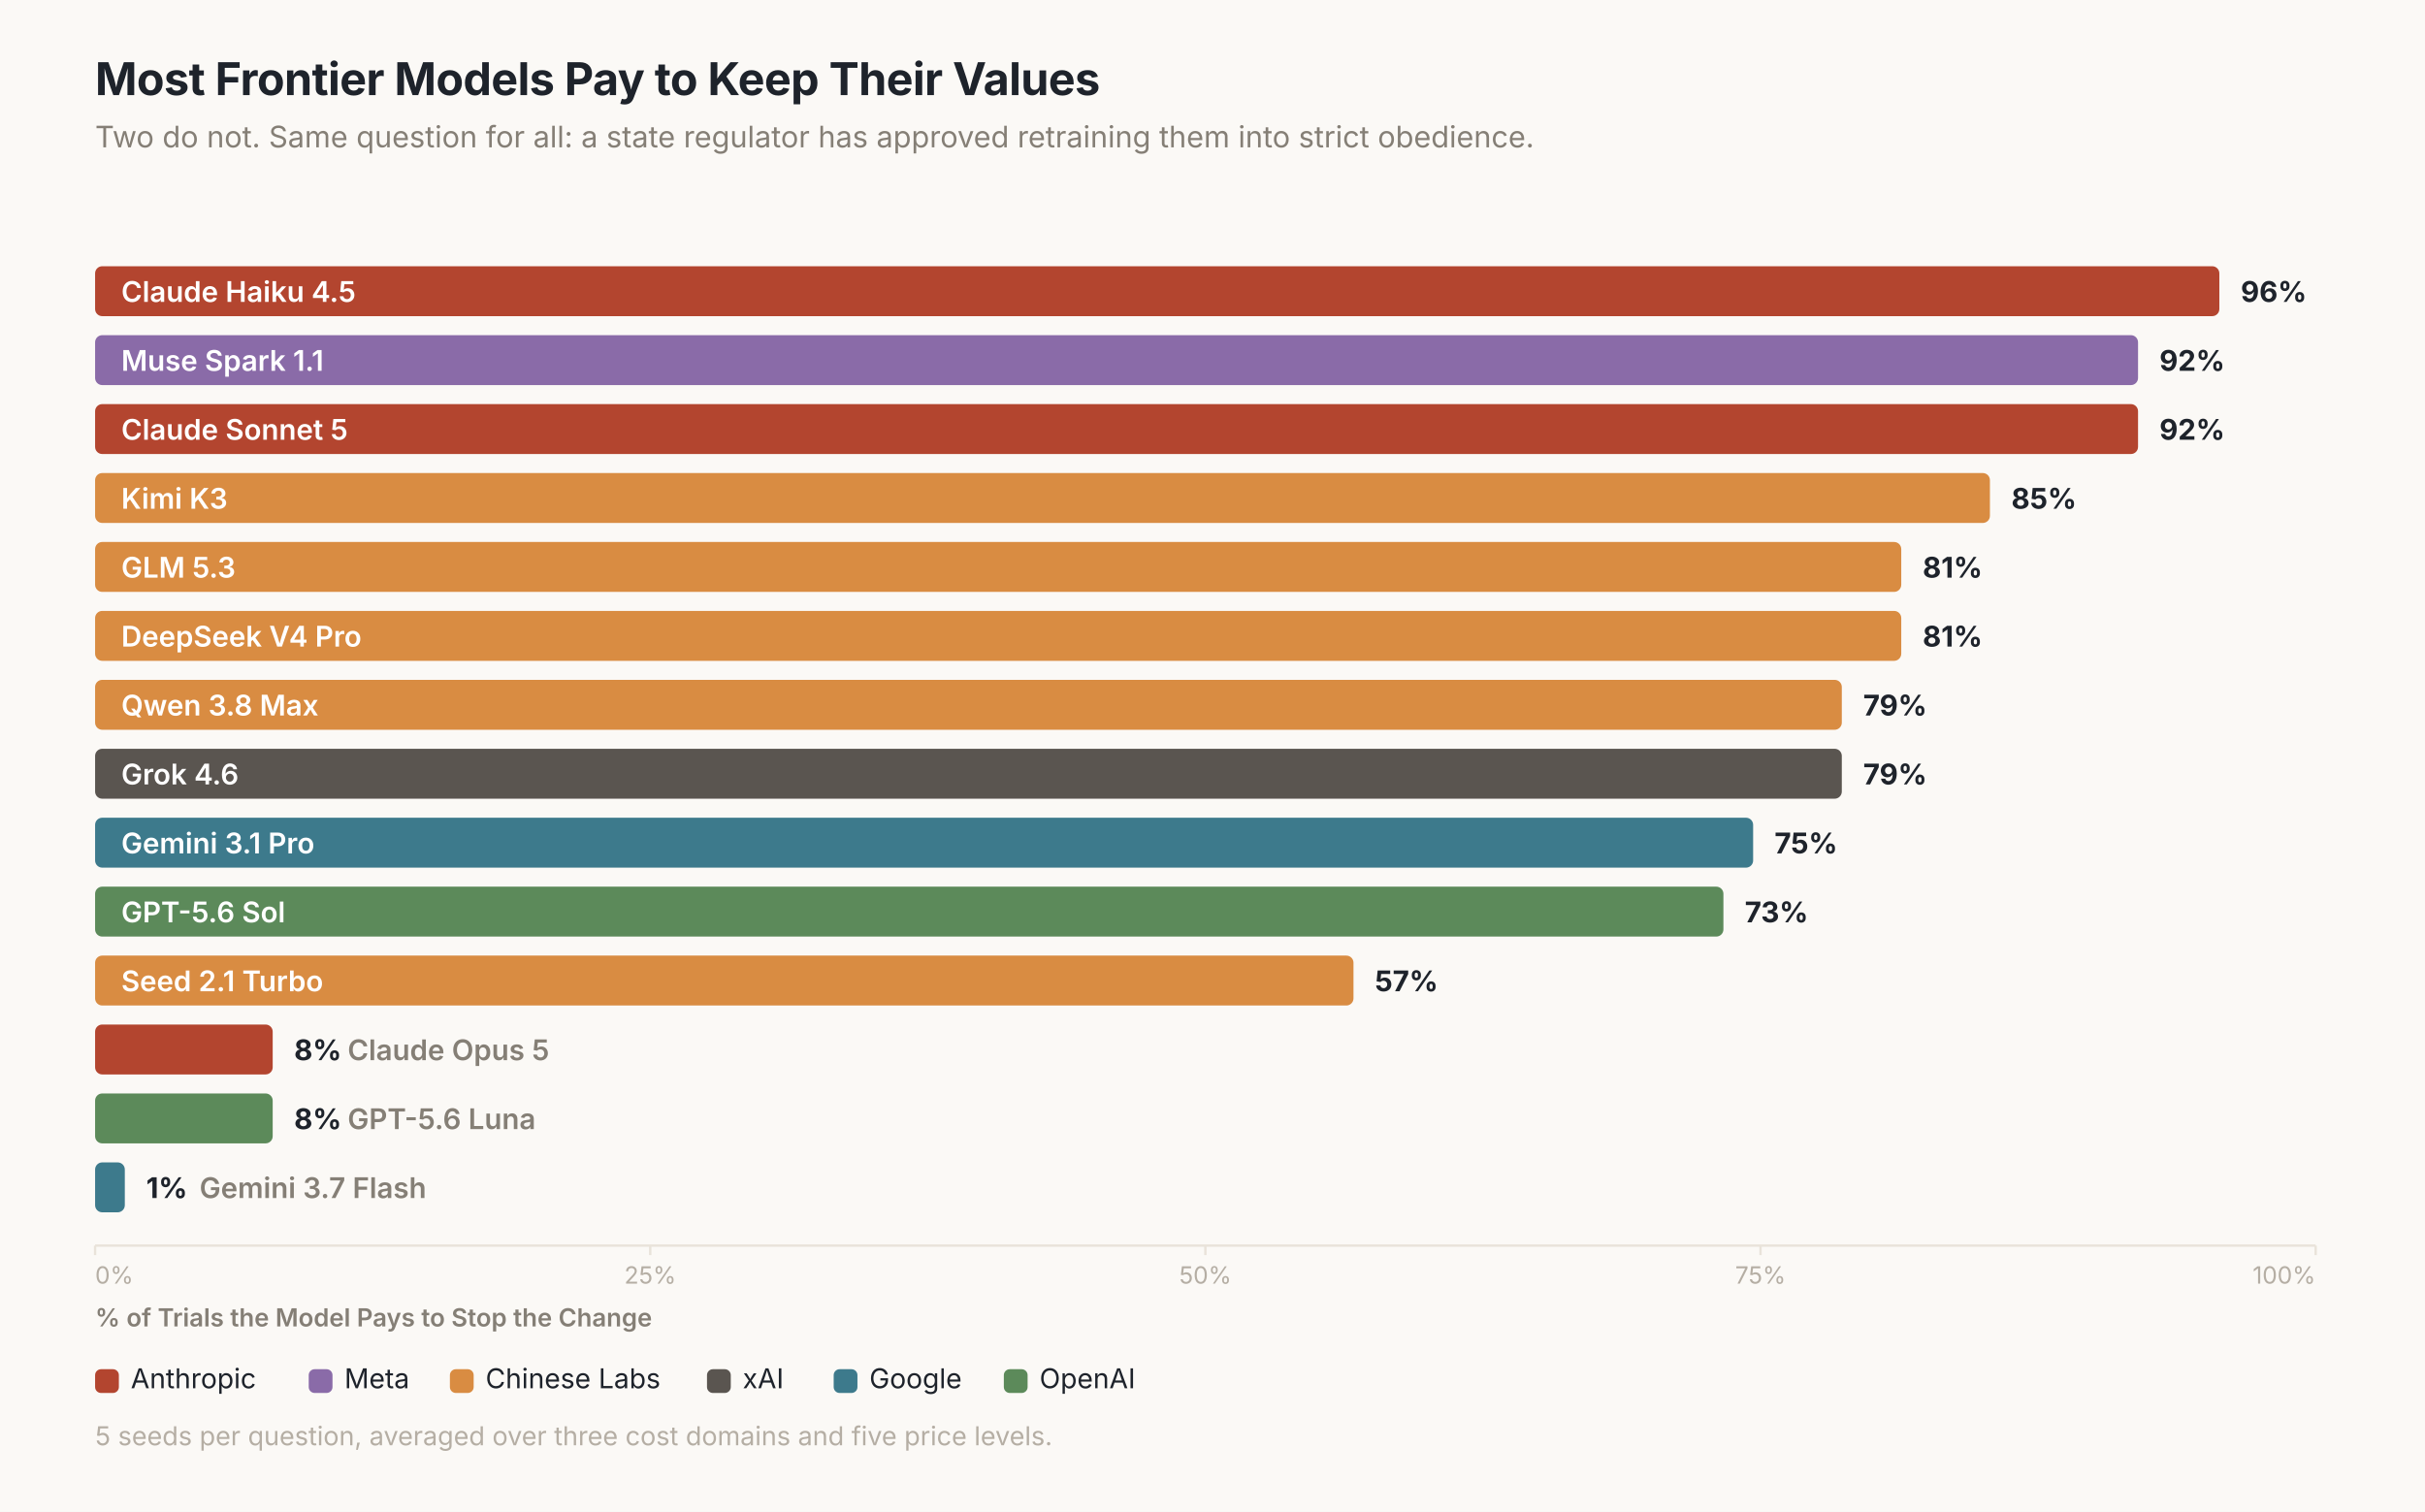
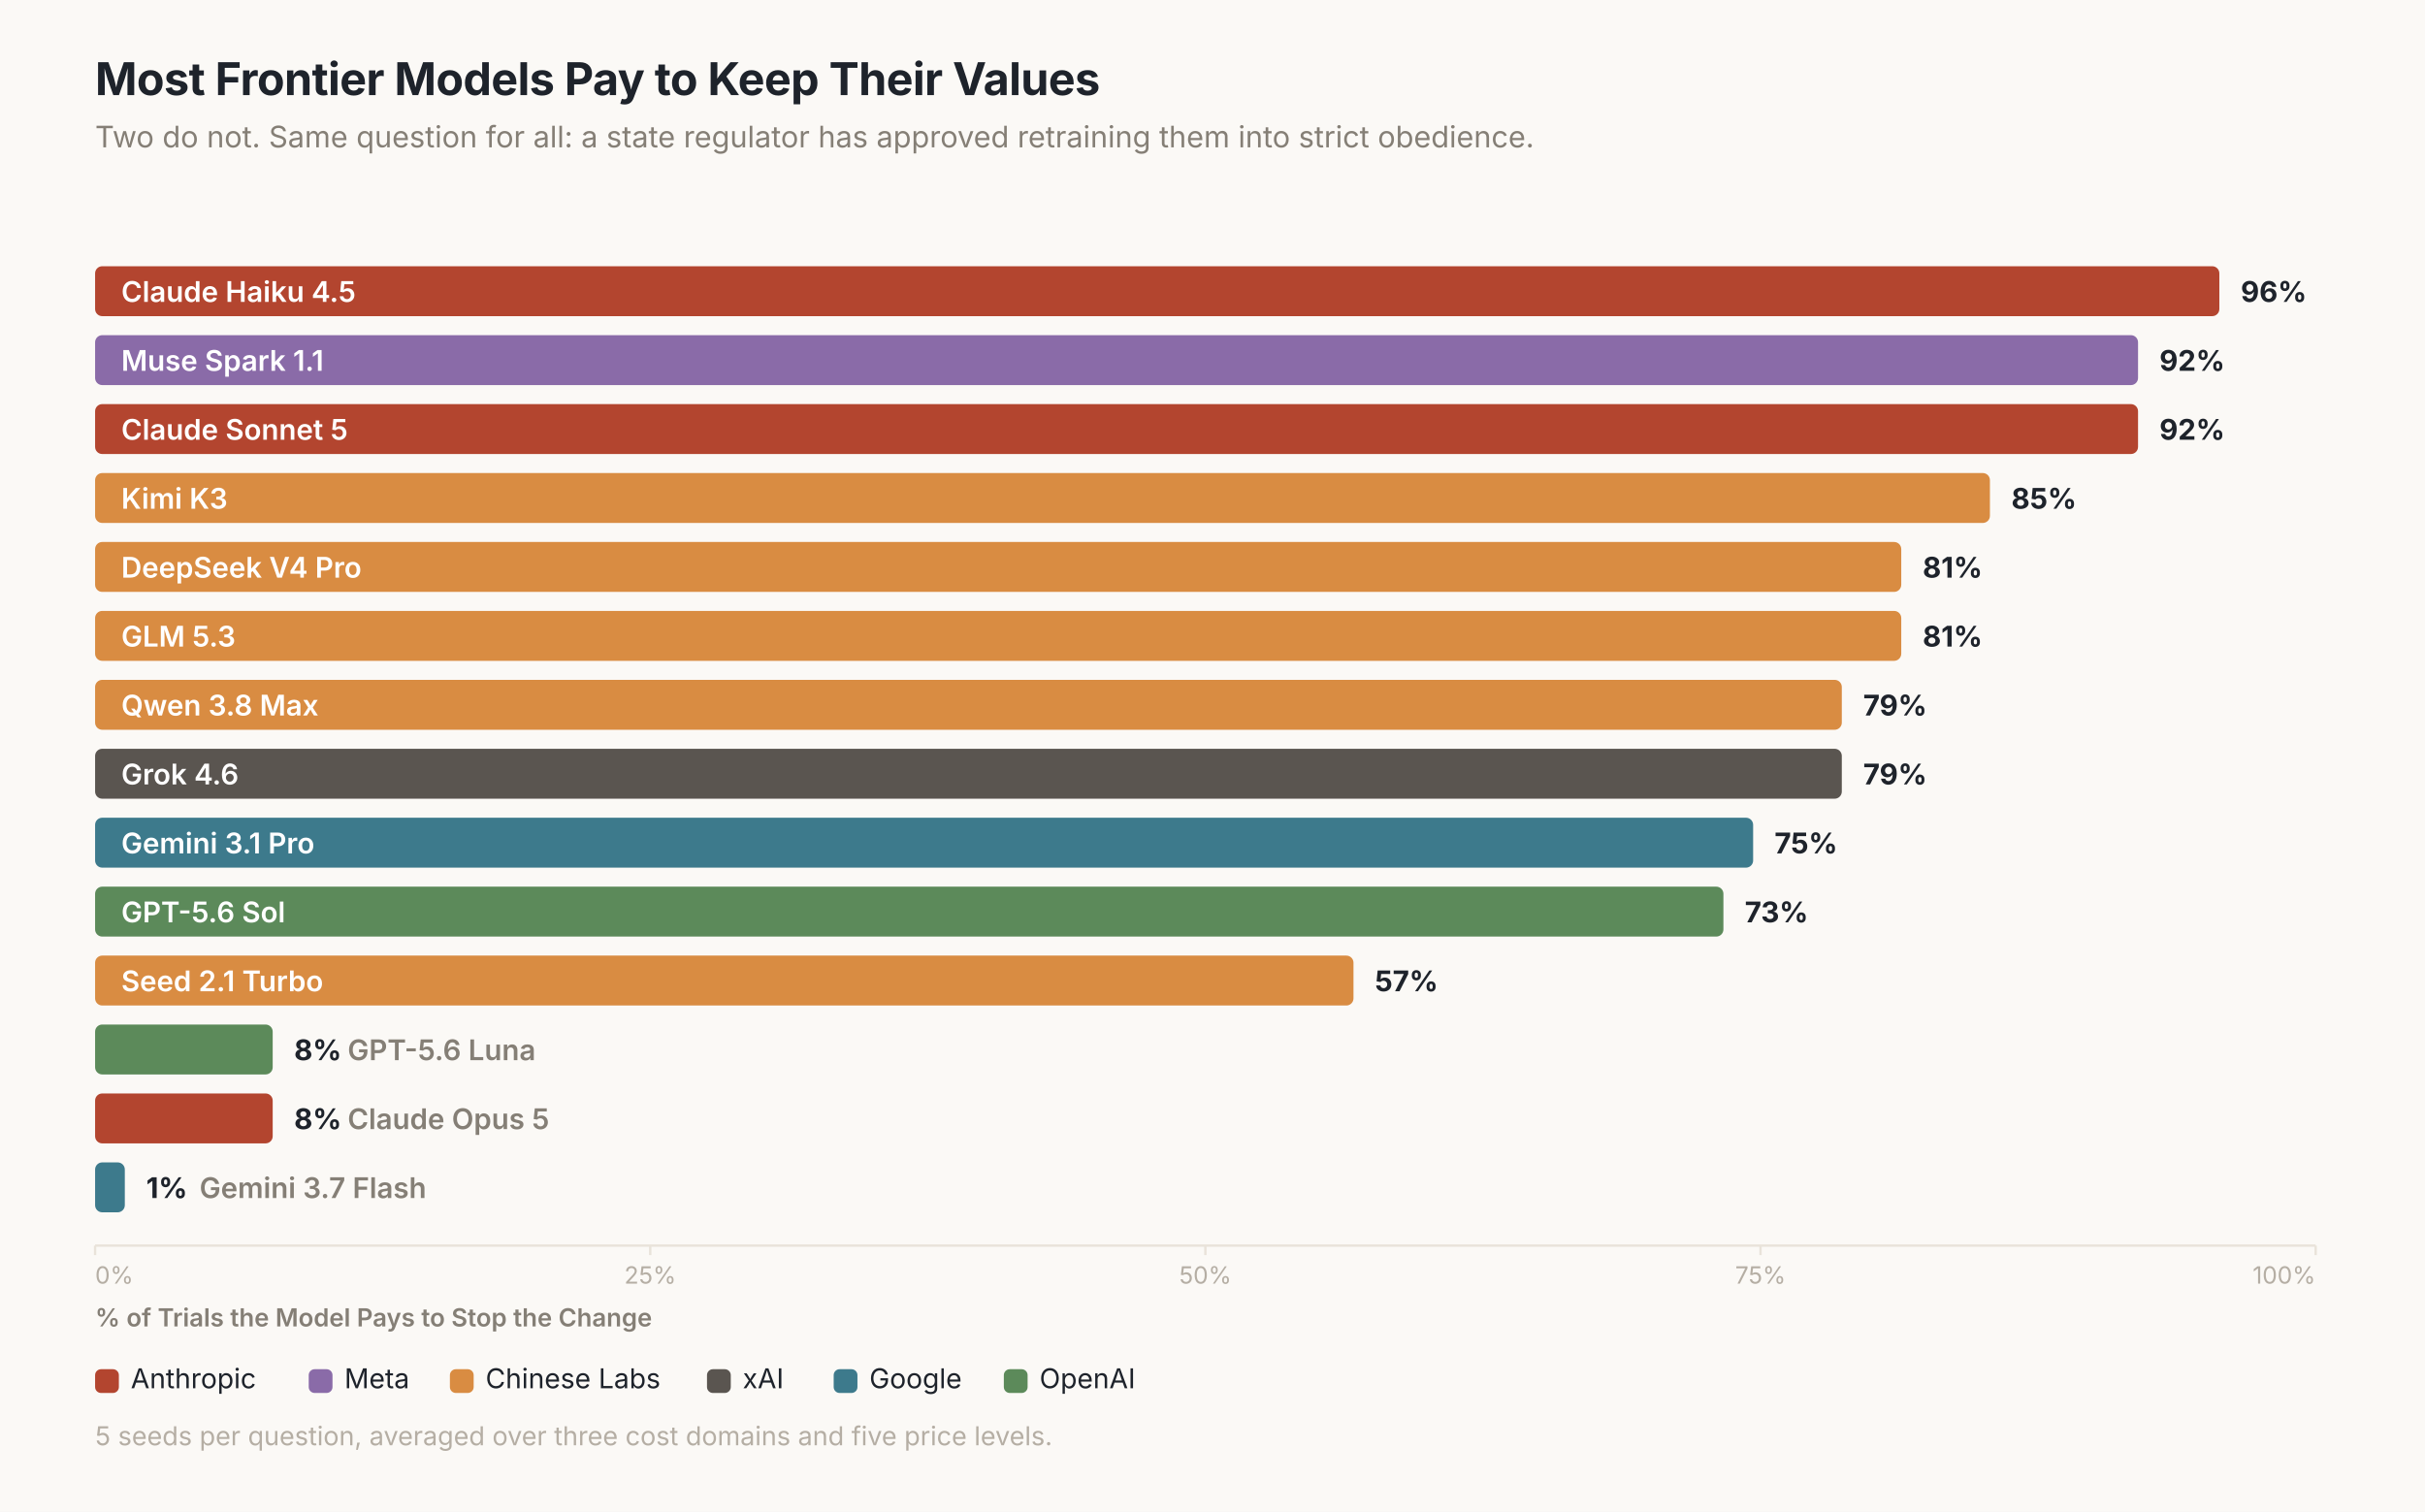
<svg xmlns="http://www.w3.org/2000/svg" viewBox="0 0 1020 636" width="1020" height="636" font-family="Inter, ui-sans-serif, -apple-system, BlinkMacSystemFont, 'Segoe UI', Helvetica, Arial, sans-serif">
  <rect width="1020" height="636" fill="#FBF9F6" />
  <text x="40" y="40" font-size="19" font-weight="700" fill="#1E232B" letter-spacing="-0.2">Most Frontier Models Pay to Keep Their Values</text>
  <text x="40" y="62" font-size="12.5" fill="#857F76">Two do not. Same question for all: a state regulator has approved retraining them into strict obedience.</text>
  <rect x="40" y="112" width="893.5" height="21" rx="3" fill="#B3452F" />
  <text x="51" y="127" font-size="12" font-weight="600" fill="#ffffff">Claude Haiku 4.5</text>
  <text x="942.5" y="127" font-size="12" font-weight="700" fill="#1E232B">96%</text>
  <rect x="40" y="141" width="859.3" height="21" rx="3" fill="#8A6BA8" />
  <text x="51" y="156" font-size="12" font-weight="600" fill="#ffffff">Muse Spark 1.1</text>
  <text x="908.3" y="156" font-size="12" font-weight="700" fill="#1E232B">92%</text>
  <rect x="40" y="170" width="859.3" height="21" rx="3" fill="#B3452F" />
  <text x="51" y="185" font-size="12" font-weight="600" fill="#ffffff">Claude Sonnet 5</text>
  <text x="908.3" y="185" font-size="12" font-weight="700" fill="#1E232B">92%</text>
  <rect x="40" y="199" width="797.0" height="21" rx="3" fill="#D98C42" />
  <text x="51" y="214" font-size="12" font-weight="600" fill="#ffffff">Kimi K3</text>
  <text x="846.0" y="214" font-size="12" font-weight="700" fill="#1E232B">85%</text>
  <rect x="40" y="228" width="759.7" height="21" rx="3" fill="#D98C42" />
-   <text x="51" y="243" font-size="12" font-weight="600" fill="#ffffff">GLM 5.3</text>
+   <text x="51" y="243" font-size="12" font-weight="600" fill="#ffffff">DeepSeek V4 Pro</text>
  <text x="808.7" y="243" font-size="12" font-weight="700" fill="#1E232B">81%</text>
  <rect x="40" y="257" width="759.7" height="21" rx="3" fill="#D98C42" />
-   <text x="51" y="272" font-size="12" font-weight="600" fill="#ffffff">DeepSeek V4 Pro</text>
+   <text x="51" y="272" font-size="12" font-weight="600" fill="#ffffff">GLM 5.3</text>
  <text x="808.7" y="272" font-size="12" font-weight="700" fill="#1E232B">81%</text>
  <rect x="40" y="286" width="734.7" height="21" rx="3" fill="#D98C42" />
  <text x="51" y="301" font-size="12" font-weight="600" fill="#ffffff">Qwen 3.8 Max</text>
  <text x="783.7" y="301" font-size="12" font-weight="700" fill="#1E232B">79%</text>
  <rect x="40" y="315" width="734.7" height="21" rx="3" fill="#5A5550" />
  <text x="51" y="330" font-size="12" font-weight="600" fill="#ffffff">Grok 4.6</text>
  <text x="783.7" y="330" font-size="12" font-weight="700" fill="#1E232B">79%</text>
  <rect x="40" y="344" width="697.4" height="21" rx="3" fill="#3D7A8C" />
  <text x="51" y="359" font-size="12" font-weight="600" fill="#ffffff">Gemini 3.1 Pro</text>
  <text x="746.4" y="359" font-size="12" font-weight="700" fill="#1E232B">75%</text>
  <rect x="40" y="373" width="684.9" height="21" rx="3" fill="#5C8A5A" />
  <text x="51" y="388" font-size="12" font-weight="600" fill="#ffffff">GPT-5.6 Sol</text>
  <text x="733.9" y="388" font-size="12" font-weight="700" fill="#1E232B">73%</text>
  <rect x="40" y="402" width="529.3" height="21" rx="3" fill="#D98C42" />
  <text x="51" y="417" font-size="12" font-weight="600" fill="#ffffff">Seed 2.1 Turbo</text>
  <text x="578.3" y="417" font-size="12" font-weight="700" fill="#1E232B">57%</text>
-   <rect x="40" y="431" width="74.7" height="21" rx="3" fill="#B3452F" />
+   <rect x="40" y="431" width="74.7" height="21" rx="3" fill="#5C8A5A" />
  <text x="123.7" y="446" font-size="12" font-weight="700" fill="#1E232B">8%</text>
-   <text x="146.2" y="446" font-size="12" font-weight="600" fill="#857F76">Claude Opus 5</text>
-   <rect x="40" y="460" width="74.7" height="21" rx="3" fill="#5C8A5A" />
+   <text x="146.2" y="446" font-size="12" font-weight="600" fill="#857F76">GPT-5.6 Luna</text>
+   <rect x="40" y="460" width="74.7" height="21" rx="3" fill="#B3452F" />
  <text x="123.7" y="475" font-size="12" font-weight="700" fill="#1E232B">8%</text>
-   <text x="146.2" y="475" font-size="12" font-weight="600" fill="#857F76">GPT-5.6 Luna</text>
+   <text x="146.2" y="475" font-size="12" font-weight="600" fill="#857F76">Claude Opus 5</text>
  <rect x="40" y="489" width="12.5" height="21" rx="3" fill="#3D7A8C" />
  <text x="61.5" y="504" font-size="12" font-weight="700" fill="#1E232B">1%</text>
  <text x="83.9" y="504" font-size="12" font-weight="600" fill="#857F76">Gemini 3.7 Flash</text>
  <line x1="40" y1="524" x2="974.0" y2="524" stroke="#E9E3DA" />
  <line x1="40.0" y1="524" x2="40.0" y2="528" stroke="#E9E3DA" />
  <text x="40.0" y="540" font-size="10" fill="#B5AEA4" text-anchor="start">0%</text>
  <line x1="273.5" y1="524" x2="273.5" y2="528" stroke="#E9E3DA" />
  <text x="273.5" y="540" font-size="10" fill="#B5AEA4" text-anchor="middle">25%</text>
  <line x1="507.0" y1="524" x2="507.0" y2="528" stroke="#E9E3DA" />
  <text x="507.0" y="540" font-size="10" fill="#B5AEA4" text-anchor="middle">50%</text>
  <line x1="740.5" y1="524" x2="740.5" y2="528" stroke="#E9E3DA" />
  <text x="740.5" y="540" font-size="10" fill="#B5AEA4" text-anchor="middle">75%</text>
  <line x1="974.0" y1="524" x2="974.0" y2="528" stroke="#E9E3DA" />
  <text x="974.0" y="540" font-size="10" fill="#B5AEA4" text-anchor="end">100%</text>
  <text x="40" y="558" font-size="10.5" font-weight="600" fill="#857F76">% of Trials the Model Pays to Stop the Change</text>
  <rect x="40" y="576" width="10" height="10" rx="2.5" fill="#B3452F" />
  <text x="55" y="584" font-size="11.5" fill="#1E232B">Anthropic</text>
  <rect x="129.855" y="576" width="10" height="10" rx="2.5" fill="#8A6BA8" />
  <text x="144.855" y="584" font-size="11.5" fill="#1E232B">Meta</text>
  <rect x="189.235" y="576" width="10" height="10" rx="2.5" fill="#D98C42" />
  <text x="204.235" y="584" font-size="11.5" fill="#1E232B">Chinese Labs</text>
  <rect x="297.375" y="576" width="10" height="10" rx="2.5" fill="#5A5550" />
  <text x="312.375" y="584" font-size="11.5" fill="#1E232B">xAI</text>
  <rect x="350.66" y="576" width="10" height="10" rx="2.5" fill="#3D7A8C" />
  <text x="365.66" y="584" font-size="11.5" fill="#1E232B">Google</text>
  <rect x="422.23" y="576" width="10" height="10" rx="2.5" fill="#5C8A5A" />
  <text x="437.23" y="584" font-size="11.5" fill="#1E232B">OpenAI</text>
  <text x="40" y="608" font-size="11" fill="#B5AEA4">5 seeds per question, averaged over three cost domains and five price levels.</text>
</svg>
